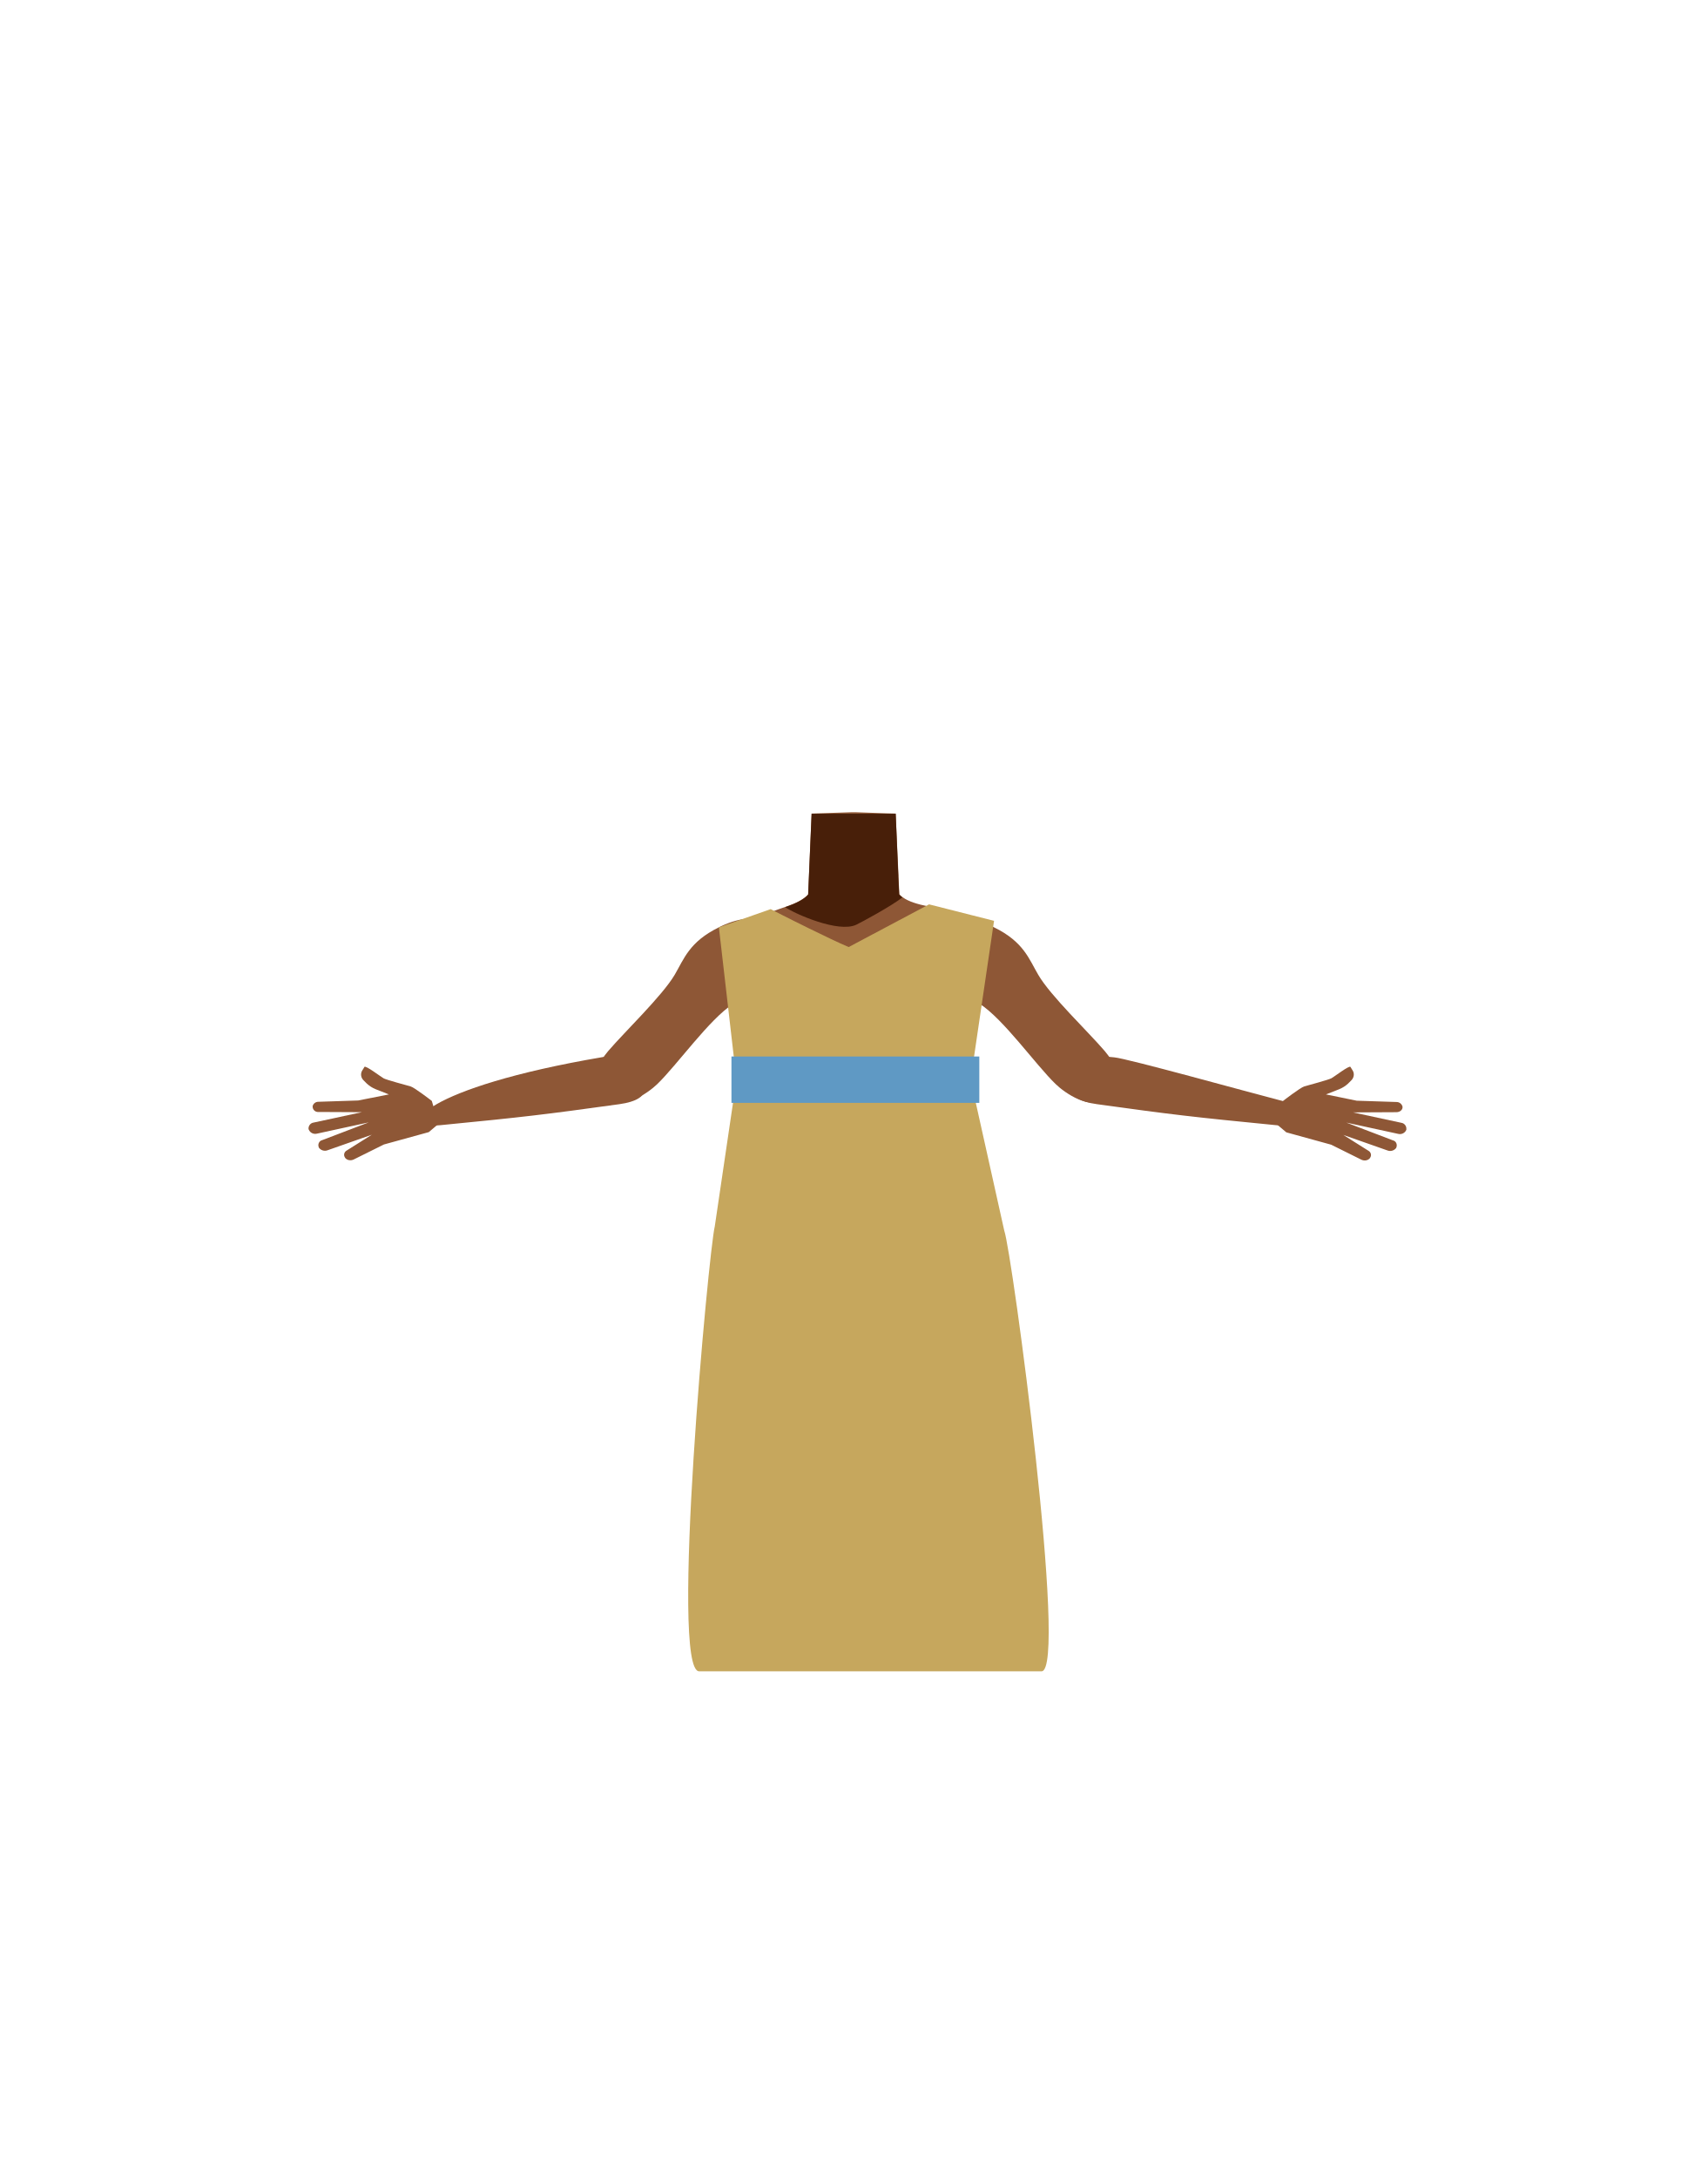
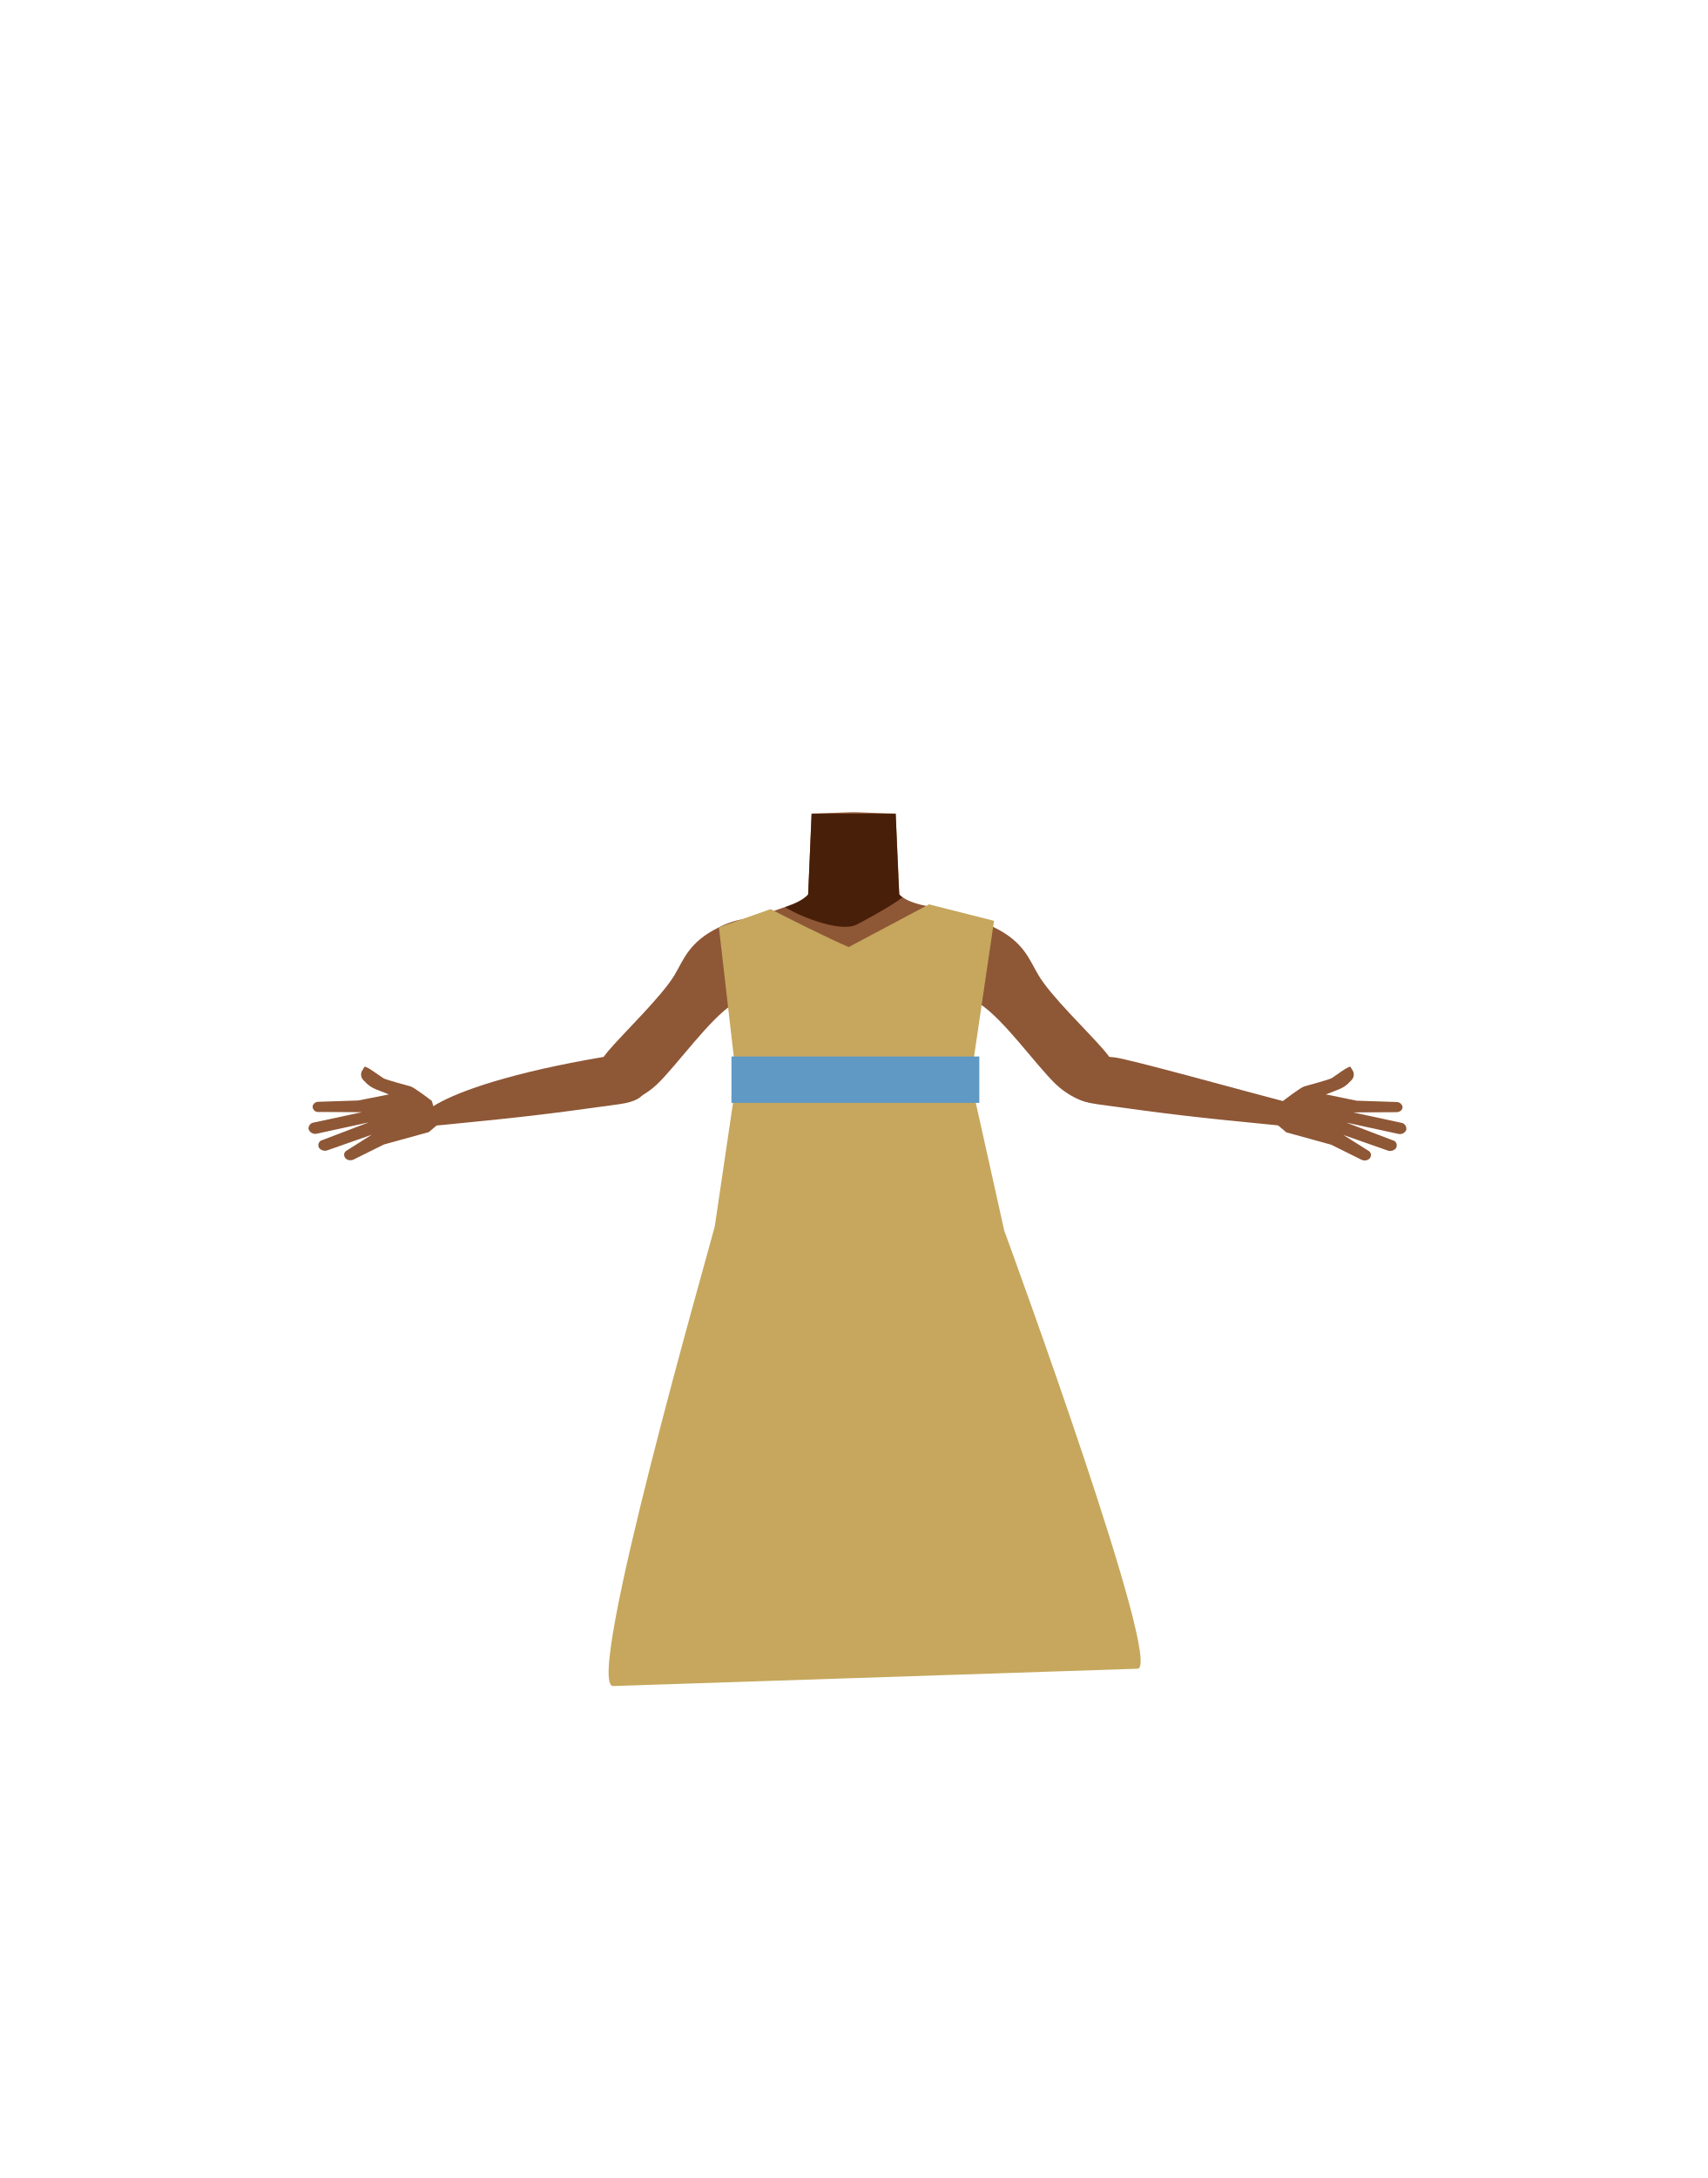
<svg xmlns="http://www.w3.org/2000/svg" version="1.1" id="Calque_1" x="0px" y="0px" viewBox="0 0 788 1005" style="enable-background:new 0 0 788 1005;" xml:space="preserve">
  <style type="text/css">
	.st0{fill:#8E5736;}
	.st1{fill:#481F09;}
	.st2{fill:#4E6566;}
	.st3{fill:#C6A75D;}
	.st4{fill:#5F99C4;}
</style>
  <g id="Calque_1_00000043434249535238315820000012597196709765528708_">
    <g id="Calque_12">
      <path class="st0" d="M443.7,452.2c0,0,7.2,4.8-2,10.9c-10.9,7.3,8,27.8,6.5,35c-1,4.9-9.9,17.3-13.7,16.6    c-10.8-2-16.9-16.2-26.7-20.4c-5.7-2.4-8.2-4.7-13.7-2c-5.5-2.8-8-0.5-13.7,2c-9.8,4.2-15.8,18.5-26.7,20.4    c-3.9,0.7-12.7-11.7-13.7-16.6c-1.5-7.3,16.5-20.6,5.6-27.9c-9.2-6.1,8.6-11.8,8.6-11.8c-7-17.1-23.3-29.2-13.4-32.2    s12.4-4.6,21.6-7.7c4.7-1.6,8.5-3.4,10.6-5.8l1.6-37.3l18.3-0.6h2.2l14.3,0.5l4,0.1l0.7,15.7l0.6,12.9v0.5l0.4,8.2    c0.4,0.5,0.9,0.9,1.5,1.3c2.7,2,6.8,3.2,11.6,4.2c6.5,1.3,23.4,14.2,30.7,15.5c3.1,0.6-17.9,7.2-15.1,8.1    C453.6,444.9,450.6,435.1,443.7,452.2z" />
      <path class="st1" d="M416.5,414.1c-5.4,4.2-18.8,11.4-21.3,12.6c-8.2,3.9-28.3-5-32.8-8.1c4.7-1.6,8.5-3.4,10.6-5.8l1.6-37.3h38.8    l1.2,28.5v0.5l0.4,8.2C415.4,413.2,415.9,413.7,416.5,414.1z" />
    </g>
  </g>
  <g id="Calque_9">
    <path class="st2" d="M475.9,756.5c-5.3,0.8-61.4,5.9-61.4,5.9l-15.7-1.4l-60.4,2.1l1.7-177.7h3.8c2,0.4,4.1,0.4,6.2,0.2   c2.8-0.4,69.2-0.2,99.8-0.2l4.5-0.1l10,94.7L475.9,756.5z" />
    <path class="st0" d="M361.2,440.4c-3.8,15.9-15.8,18.2-22.8,22.8c-11.1,7.2-25.8,28.1-35,37c-4.3,4.2-16.3,12.5-23.8,6.8l0,0   c-9.4-7.8-2.6-17.6,1.1-22c7.6-8.9,24.9-25.4,30.7-35.2c4.3-7.3,6.7-15.2,20.4-21.9c0,0,13.5-7.5,23.1-2.2   C361.1,429.1,362.8,433.9,361.2,440.4L361.2,440.4z" />
    <path class="st0" d="M429.4,440.4c3.8,15.9,15.8,18.2,22.8,22.8c11.1,7.2,25.8,28.1,35,37c4.3,4.2,16.3,12.5,23.8,6.8l0,0   c9.4-7.8,2.6-17.6-1.1-22c-7.6-8.9-25-25.4-30.7-35.2c-4.3-7.3-6.7-15.2-20.4-21.9c0,0-13.5-7.5-23.1-2.2   C429.5,429.1,427.8,433.9,429.4,440.4L429.4,440.4z" />
    <path class="st0" d="M495.8,496.5c3-10.8,13-9.1,18.5-8.6c5.9,0.5,61.3,15.9,76.4,19.8c8.5,2.2,13.2,3.2,12.1,7.5   c-1,4-10.2,4.4-13.8,4c-38.8-3.8-48.1-4.9-82.7-9.7C489.9,507.3,495,499.2,495.8,496.5z" />
-     <path class="st0" d="M592.2,508c0,0,8-6.2,9.8-6.7s11-3,12.4-3.7s8.3-6.1,8.9-5.3c0.4,0.6,0.7,1.2,1.1,1.8c0.8,1.4,0.5,3.2-0.7,4.4   l-1.5,1.5c-1.2,1.1-2.6,2-4.1,2.6l-6.1,2.4l14.2,2.9l18.4,0.6c1.2,0,2.3,0.8,2.7,2l0,0c0.3,1.4-1,2.7-2.8,2.7l-20,0.1l22.3,4.8   c1.4,0.2,2.4,1.5,2.3,2.9c0,0.1,0,0.2,0,0.3l0,0c-0.6,1.5-2.2,2.3-3.8,1.9l-23.9-5.2l21.5,8.2c1.3,0.3,2,1.6,1.7,2.9   c-0.1,0.2-0.1,0.4-0.2,0.6l0,0c-0.9,1.2-2.5,1.7-3.9,1.2l-20.5-7.2l11.6,7.3c1.1,0.6,1.5,2,0.9,3c-0.1,0.3-0.3,0.5-0.5,0.7l0,0   c-1,0.9-2.5,1-3.7,0.4l-13.9-6.9l-20.7-5.7l-4.5-3.8L592.2,508z" />
+     <path class="st0" d="M592.2,508c0,0,8-6.2,9.8-6.7s11-3,12.4-3.7s8.3-6.1,8.9-5.3c0.4,0.6,0.7,1.2,1.1,1.8c0.8,1.4,0.5,3.2-0.7,4.4   l-1.5,1.5c-1.2,1.1-2.6,2-4.1,2.6L612,505l14.2,2.9l18.4,0.6c1.2,0,2.3,0.8,2.7,2l0,0c0.3,1.4-1,2.7-2.8,2.7l-20,0.1l22.3,4.8   c1.4,0.2,2.4,1.5,2.3,2.9c0,0.1,0,0.2,0,0.3l0,0c-0.6,1.5-2.2,2.3-3.8,1.9l-23.9-5.2l21.5,8.2c1.3,0.3,2,1.6,1.7,2.9   c-0.1,0.2-0.1,0.4-0.2,0.6l0,0c-0.9,1.2-2.5,1.7-3.9,1.2l-20.5-7.2l11.6,7.3c1.1,0.6,1.5,2,0.9,3c-0.1,0.3-0.3,0.5-0.5,0.7l0,0   c-1,0.9-2.5,1-3.7,0.4l-13.9-6.9l-20.7-5.7l-4.5-3.8L592.2,508z" />
    <path class="st0" d="M296.5,496.4c-3-10.8-13.1-9.6-18.5-8.6c-82.8,14.1-96,33.2-74.8,31.4c8.8-0.7-14.9-8.4-13.8-4   c1,4,10.2,4.4,13.8,4c38.9-3.8,48.1-4.9,82.7-9.7C302.4,507.2,297.2,499.2,296.5,496.4z" />
    <path class="st0" d="M199.3,508c0,0-8-6.2-9.8-6.7s-11.1-3-12.4-3.7s-8.3-6.1-8.9-5.3c-0.2,0.3-0.6,1.1-1.1,1.8   c-0.8,1.5-0.5,3.2,0.7,4.4l1.5,1.5c1.2,1.1,2.6,2,4.1,2.6l6.1,2.4l-14.2,2.8l-18.4,0.6c-1.2,0-2.3,0.8-2.6,2l0,0   c-0.1,1.4,0.9,2.6,2.3,2.7c0.1,0,0.3,0,0.4,0l20,0.1l-22.3,4.8c-1.4,0.2-2.4,1.5-2.3,2.9c0,0.1,0,0.2,0.1,0.3l0,0   c0.6,1.5,2.2,2.3,3.8,1.9l23.9-5.2l-21.5,8.2c-1.3,0.3-2,1.7-1.7,2.9c0.1,0.2,0.1,0.4,0.2,0.6l0,0c0.9,1.2,2.5,1.7,3.9,1.2   l20.5-7.2l-11.6,7.3c-1.1,0.6-1.5,2-0.9,3c0.1,0.3,0.3,0.5,0.5,0.7l0,0c1,0.9,2.5,1,3.7,0.4l13.9-6.9l20.7-5.7l4.5-3.8L199.3,508z" />
-     <path class="st3" d="M331.8,427.9l23.9-8.4c0,0,8.3,4.3,17.5,8.8c6.7,3.3,13.8,6.7,18.5,8.7l37.1-19.7l30,7.6l-10.8,73.3l15.5,69.6   c3.6,9.9,29.6,203.4,17.2,203.4H322.7c-13.7,0,4.4-194.1,7.2-205.3l10-67.7L331.8,427.9z" />
+     <path class="st3" d="M331.8,427.9l23.9-8.4c0,0,8.3,4.3,17.5,8.8c6.7,3.3,13.8,6.7,18.5,8.7l37.1-19.7l30,7.6L448,498.2l15.5,69.6   c3.6,9.9,73.9,202.2,61.5,202.2l-242,8c-13.7,0,44.1-200.9,46.9-212.1l10-67.7L331.8,427.9z" />
    <rect x="337.6" y="487.5" class="st4" width="114.4" height="21.4" />
  </g>
</svg>
